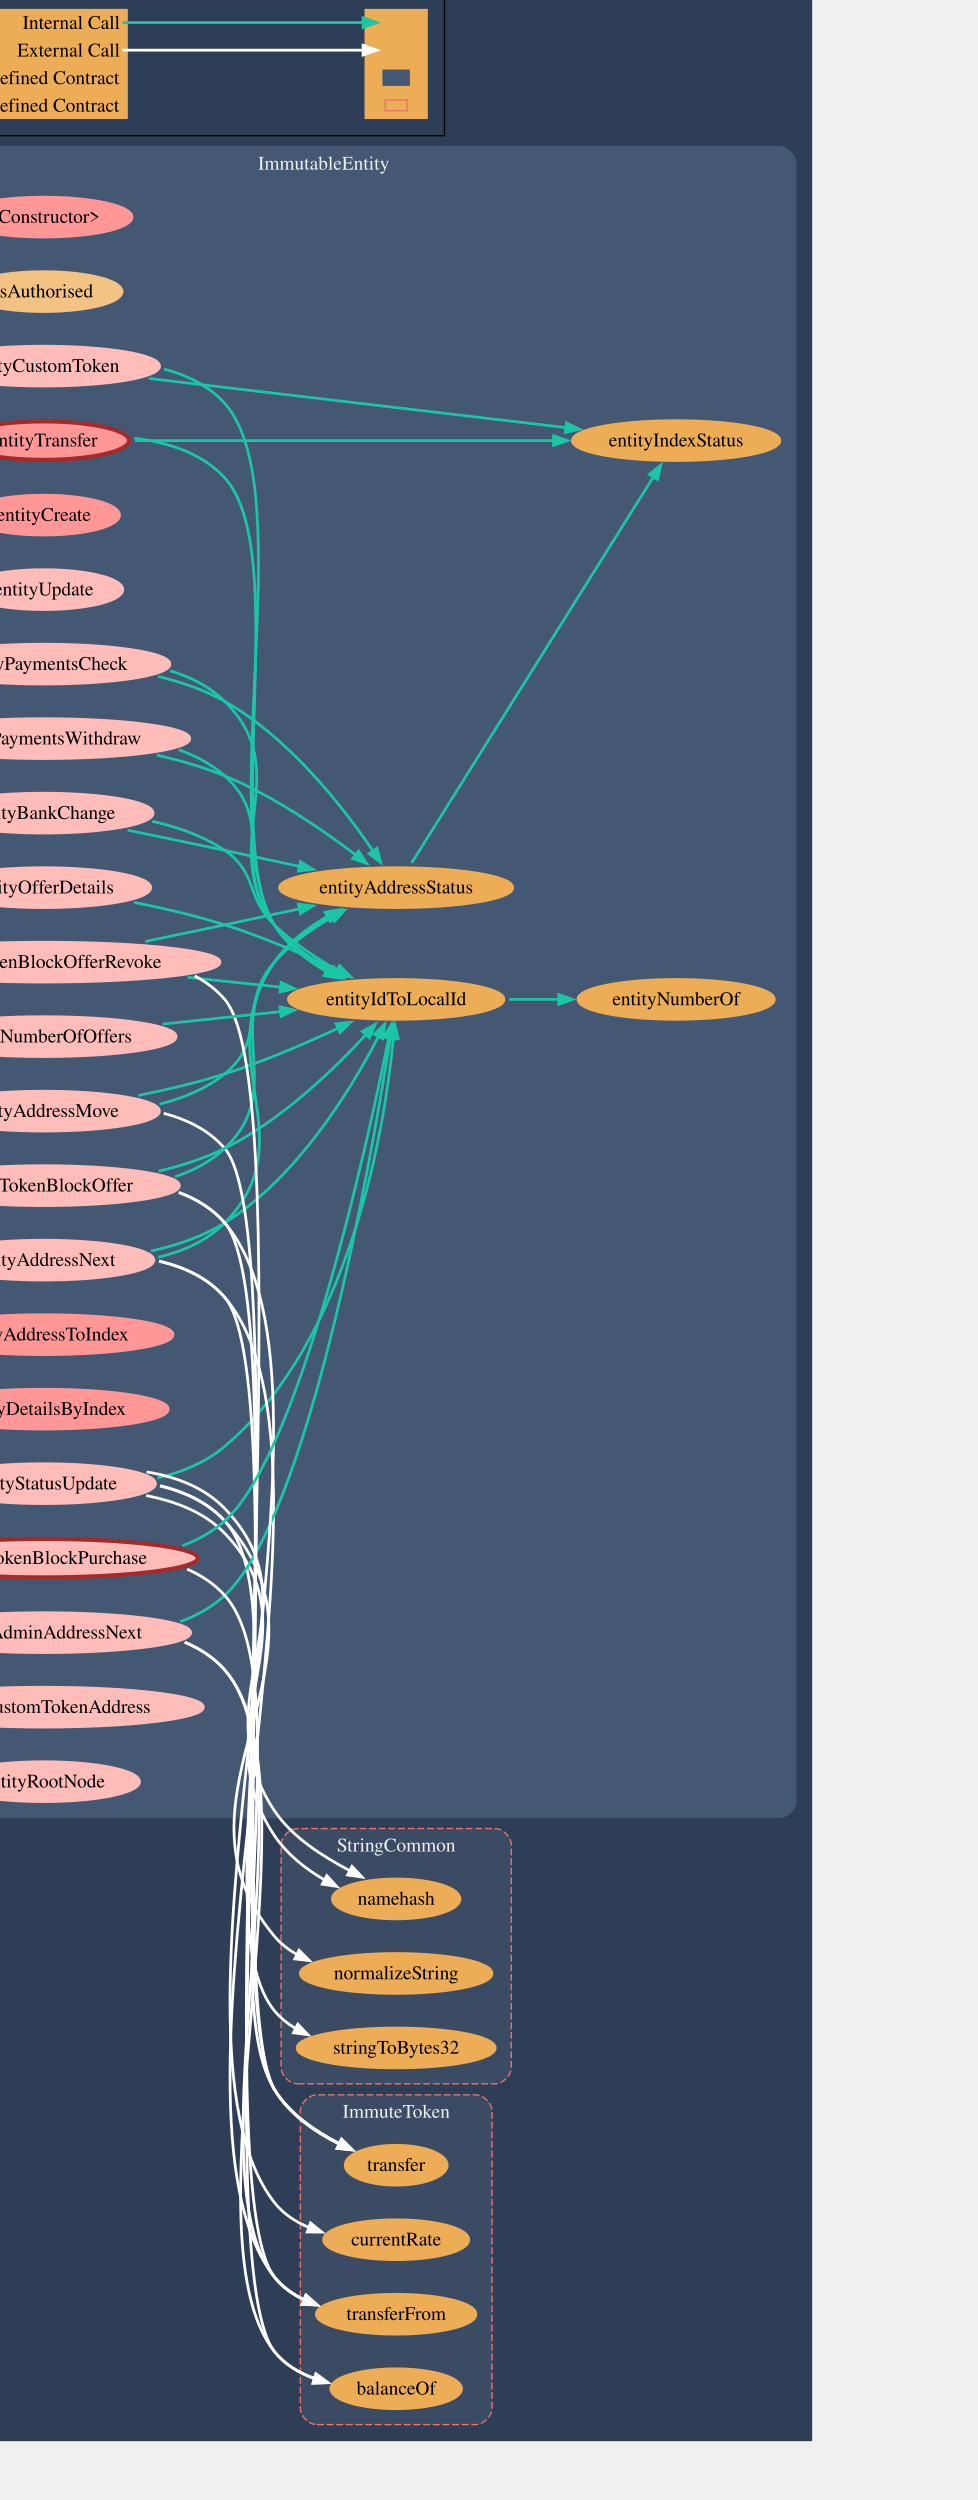
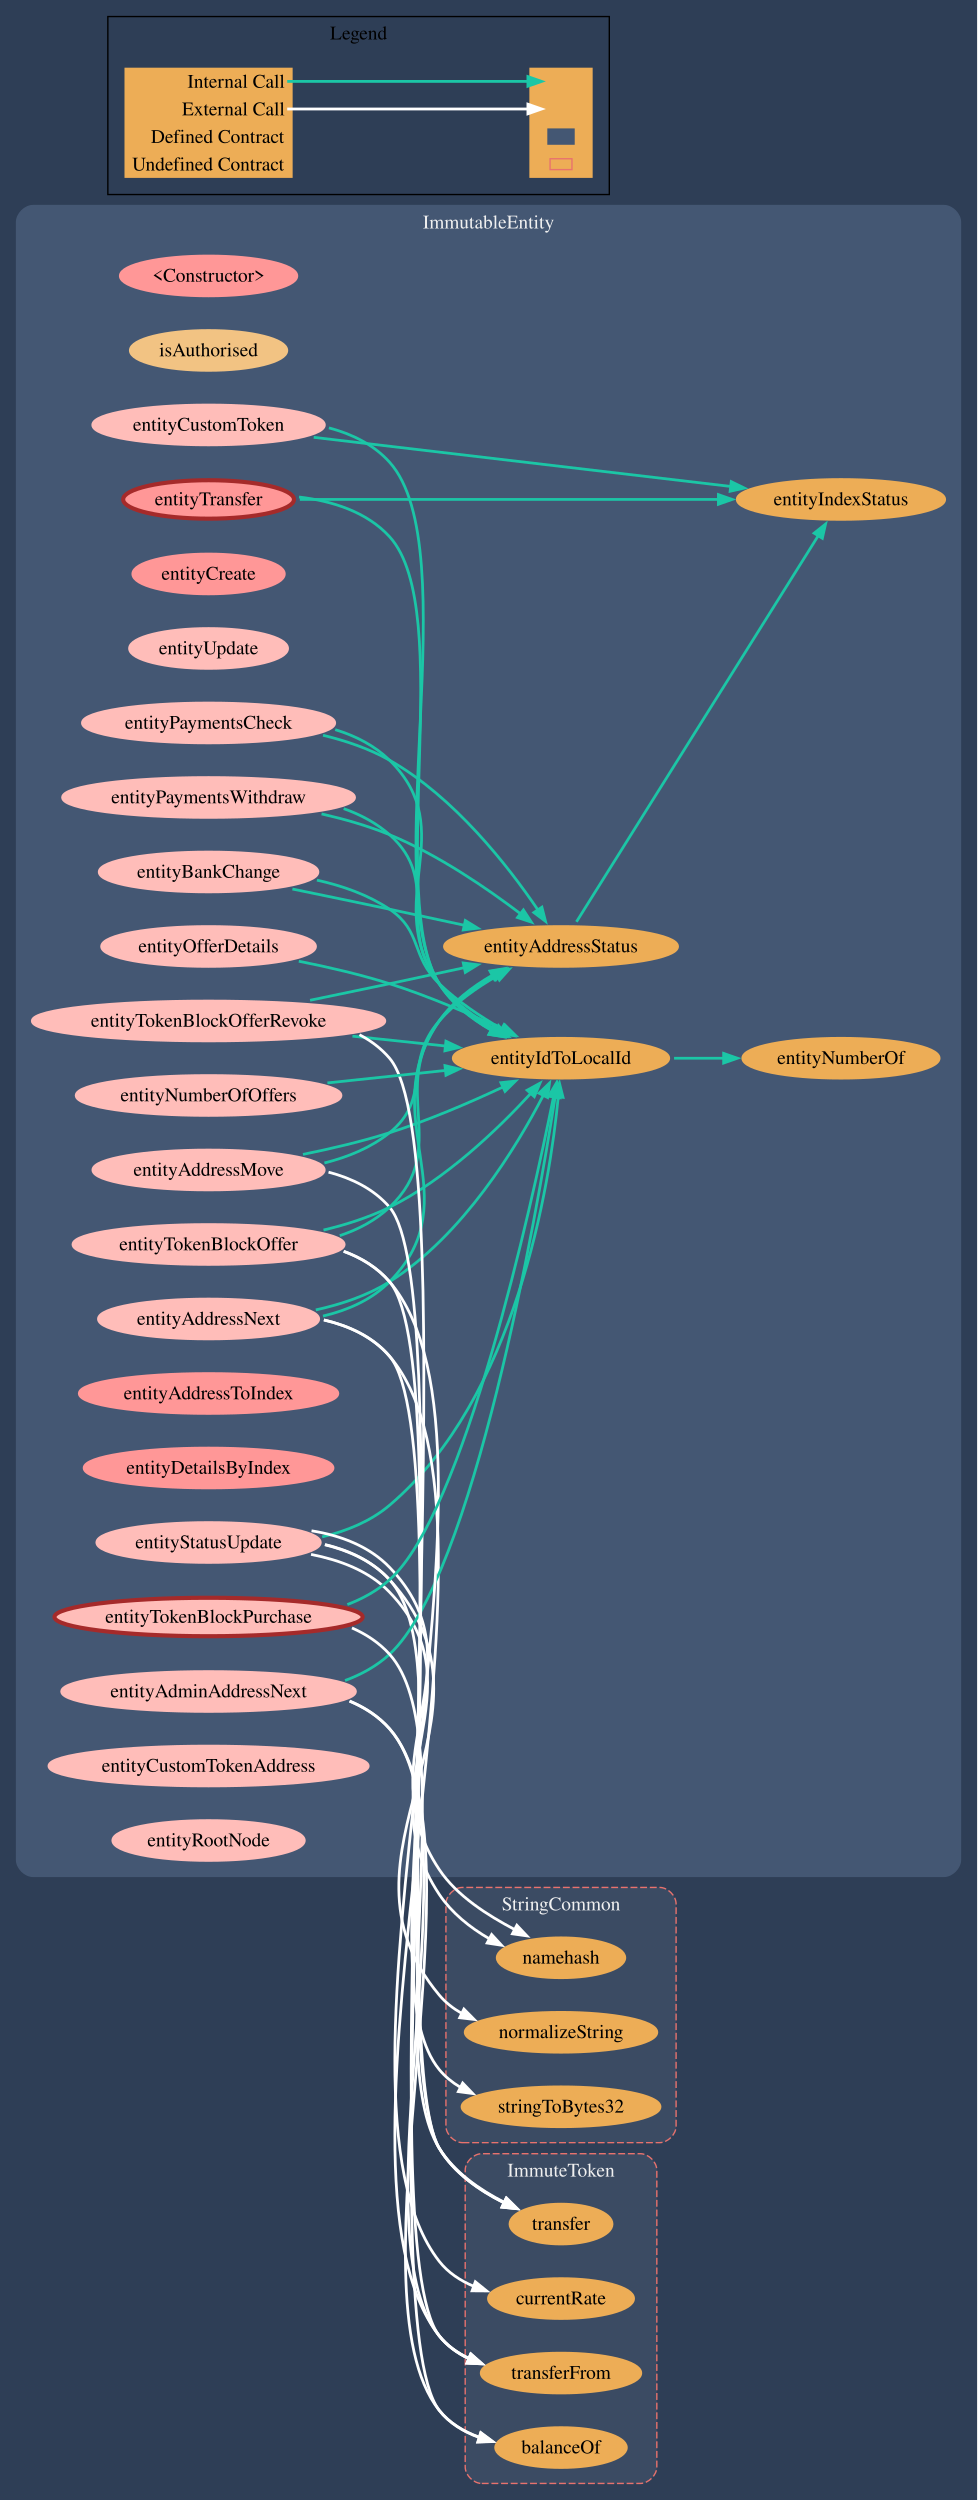
<svg xmlns="http://www.w3.org/2000/svg" width="100%" height="100%" viewBox="0.00 0.00 708.15 1812.00">
-   <g id="graph0" class="graph" transform="translate(-115.4715,1765.356) scale(1)" data-name="G">
+   <g id="graph0" class="graph" transform="translate(4,1808) scale(1)" data-name="G">
    <polygon fill="#2e3e56" stroke="transparent" points="-4,4 -4,-1808 704.15,-1808 704.15,4 -4,4" style="" />
    <g id="clust1" class="cluster">
      <path fill="#445773" stroke="#445773" d="M20,-448C20,-448 680.15,-448 680.15,-448 686.15,-448 692.15,-454 692.15,-460 692.15,-460 692.15,-1647 692.15,-1647 692.15,-1653 686.15,-1659 680.15,-1659 680.15,-1659 20,-1659 20,-1659 14,-1659 8,-1653 8,-1647 8,-1647 8,-460 8,-460 8,-454 14,-448 20,-448" style="" />
      <text text-anchor="middle" x="350.075" y="-1642.4" font-family="Times,serif" font-size="14.00" fill="#f0f0f0" style="">ImmutableEntity</text>
    </g>
    <g id="clust2" class="cluster">
      <path fill="#3b4b63" stroke="#e8726d" stroke-dasharray="5,2" d="M331.212,-255C331.212,-255 474.033,-255 474.033,-255 480.033,-255 486.033,-261 486.033,-267 486.033,-267 486.033,-428 486.033,-428 486.033,-434 480.033,-440 474.033,-440 474.033,-440 331.212,-440 331.212,-440 325.212,-440 319.212,-434 319.212,-428 319.212,-428 319.212,-267 319.212,-267 319.212,-261 325.212,-255 331.212,-255" style="" />
      <text text-anchor="middle" x="402.622" y="-423.4" font-family="Times,serif" font-size="14.00" fill="#f0f0f0" style="">StringCommon</text>
    </g>
    <g id="clust3" class="cluster">
      <path fill="#3b4b63" stroke="#e8726d" stroke-dasharray="5,2" d="M345.176,-8C345.176,-8 460.068,-8 460.068,-8 466.068,-8 472.068,-14 472.068,-20 472.068,-20 472.068,-235 472.068,-235 472.068,-241 466.068,-247 460.068,-247 460.068,-247 345.176,-247 345.176,-247 339.176,-247 333.176,-241 333.176,-235 333.176,-235 333.176,-20 333.176,-20 333.176,-14 339.176,-8 345.176,-8" style="" />
      <text text-anchor="middle" x="402.622" y="-230.4" font-family="Times,serif" font-size="14.00" fill="#f0f0f0" style="">ImmuteToken</text>
    </g>
    <g id="clust4" class="cluster">
      <polygon fill="#2e3e56" stroke="#000000" points="74.172,-1667 74.172,-1796 437.622,-1796 437.622,-1667 74.172,-1667" style="" />
      <text text-anchor="middle" x="255.897" y="-1779.4" font-family="Times,serif" font-size="14.00" fill="#000000" style="">Legend</text>
    </g>
    <g id="node1" class="node" data-name="ImmutableEntity.&lt;Constructor&gt;">
      <ellipse fill="#ff9797" stroke="#ff9797" stroke-width="3" cx="147.172" cy="-1608" rx="63.479" ry="13.938" style="" />
      <text text-anchor="middle" x="147.172" y="-1603.8" font-family="Times,serif" font-size="14.00" fill="#000000" style="">&lt;Constructor&gt;</text>
    </g>
    <g id="node2" class="node" data-name="ImmutableEntity.isAuthorised">
      <ellipse fill="#f2c383" stroke="#f2c383" stroke-width="3" cx="147.172" cy="-1554" rx="56.209" ry="13.938" style="" />
      <text text-anchor="middle" x="147.172" y="-1549.8" font-family="Times,serif" font-size="14.00" fill="#000000" style="">isAuthorised</text>
    </g>
    <g id="node3" class="node" data-name="ImmutableEntity.entityStatusUpdate">
      <ellipse fill="#ffbdb9" stroke="#ffbdb9" stroke-width="3" cx="147.172" cy="-690" rx="80.483" ry="13.938" style="" />
      <text text-anchor="middle" x="147.172" y="-685.8" font-family="Times,serif" font-size="14.00" fill="#000000" style="">entityStatusUpdate</text>
    </g>
    <g id="node16" class="node" data-name="ImmutableEntity.entityIdToLocalId">
      <ellipse fill="#edad56" stroke="#edad56" stroke-width="3" cx="402.622" cy="-1041" rx="77.599" ry="13.938" style="" />
      <text text-anchor="middle" x="402.622" y="-1036.8" font-family="Times,serif" font-size="14.00" fill="#000000" style="">entityIdToLocalId</text>
    </g>
    <g id="edge1" class="edge" data-name="ImmutableEntity.entityStatusUpdate-&gt;ImmutableEntity.entityIdToLocalId">
      <path fill="none" stroke="#1bc6a6" stroke-width="2" d="M229.52,-694.068C247.164,-698.265 264.606,-705.34 278.344,-717 370.395,-795.128 394.486,-949.491 400.608,-1012.851" style="" />
      <polygon fill="#1bc6a6" stroke="#1bc6a6" stroke-width="2" points="397.13,-1013.249 401.5,-1022.901 404.102,-1012.63 397.13,-1013.249" style="" />
    </g>
    <g id="node27" class="node" data-name="StringCommon.namehash">
      <ellipse fill="#edad56" stroke="#edad56" stroke-width="3" cx="402.622" cy="-389" rx="45.738" ry="13.938" style="" />
      <text text-anchor="middle" x="402.622" y="-384.8" font-family="Times,serif" font-size="14.00" fill="#000000" style="">namehash</text>
    </g>
    <g id="edge2" class="edge" data-name="ImmutableEntity.entityStatusUpdate-&gt;StringCommon.namehash">
      <path fill="none" stroke="#ffffff" stroke-width="2" d="M221.452,-681.364C242.416,-677.251 263.524,-669.425 278.344,-654 346.681,-582.868 259.606,-517.058 314.344,-435 323.303,-421.568 336.774,-410.81 350.51,-402.879" style="" />
      <polygon fill="#ffffff" stroke="#ffffff" stroke-width="2" points="352.349,-405.865 359.531,-398.076 349.06,-399.686 352.349,-405.865" style="" />
    </g>
    <g id="edge4" class="edge" data-name="ImmutableEntity.entityStatusUpdate-&gt;StringCommon.namehash">
      <path fill="none" stroke="#ffffff" stroke-width="2" d="M221.794,-698.475C242.645,-695.165 263.605,-687.341 278.344,-672 346.681,-600.868 259.606,-535.058 314.344,-453 327.347,-433.507 349.85,-419.644 368.881,-409.539" style="" />
      <polygon fill="#ffffff" stroke="#ffffff" stroke-width="2" points="370.619,-412.581 377.888,-404.873 367.399,-406.366 370.619,-412.581" style="" />
    </g>
    <g id="node28" class="node" data-name="StringCommon.normalizeString">
      <ellipse fill="#edad56" stroke="#edad56" stroke-width="3" cx="402.622" cy="-335" rx="68.949" ry="13.938" style="" />
      <text text-anchor="middle" x="402.622" y="-330.8" font-family="Times,serif" font-size="14.00" fill="#000000" style="">normalizeString</text>
    </g>
    <g id="edge3" class="edge" data-name="ImmutableEntity.entityStatusUpdate-&gt;StringCommon.normalizeString">
      <path fill="none" stroke="#ffffff" stroke-width="2" d="M231.43,-688.355C249.098,-684.072 266.07,-676.351 278.344,-663 369.531,-563.816 227.908,-465.351 314.344,-362 318.834,-356.631 324.361,-352.308 330.441,-348.83" style="" />
      <polygon fill="#ffffff" stroke="#ffffff" stroke-width="2" points="332.237,-351.849 339.688,-344.317 329.166,-345.558 332.237,-351.849" style="" />
    </g>
    <g id="node29" class="node" data-name="StringCommon.stringToBytes32">
      <ellipse fill="#edad56" stroke="#edad56" stroke-width="3" cx="402.622" cy="-281" rx="71.259" ry="13.938" style="" />
      <text text-anchor="middle" x="402.622" y="-276.8" font-family="Times,serif" font-size="14.00" fill="#000000" style="">stringToBytes32</text>
    </g>
    <g id="edge5" class="edge" data-name="ImmutableEntity.entityStatusUpdate-&gt;StringCommon.stringToBytes32">
      <path fill="none" stroke="#ffffff" stroke-width="2" d="M231.605,-688.515C249.265,-684.225 266.19,-676.46 278.344,-663 331.483,-604.147 264.022,-369.28 314.344,-308 318.549,-302.879 323.698,-298.708 329.377,-295.314" style="" />
      <polygon fill="#ffffff" stroke="#ffffff" stroke-width="2" points="331.344,-298.24 338.677,-290.594 328.176,-291.998 331.344,-298.24" style="" />
    </g>
    <g id="node4" class="node" data-name="ImmutableEntity.entityCustomToken">
      <ellipse fill="#ffbdb9" stroke="#ffbdb9" stroke-width="3" cx="147.172" cy="-1500" rx="83.441" ry="13.938" style="" />
      <text text-anchor="middle" x="147.172" y="-1495.8" font-family="Times,serif" font-size="14.00" fill="#000000" style="">entityCustomToken</text>
    </g>
    <g id="edge7" class="edge" data-name="ImmutableEntity.entityCustomToken-&gt;ImmutableEntity.entityIdToLocalId">
      <path fill="none" stroke="#1bc6a6" stroke-width="2" d="M234.375,-1497.88C251.044,-1493.463 266.852,-1485.805 278.344,-1473 334.7,-1410.199 269.638,-1166.564 314.344,-1095 323.251,-1080.741 337.442,-1069.691 351.864,-1061.41" style="" />
      <polygon fill="#1bc6a6" stroke="#1bc6a6" stroke-width="2" points="353.666,-1064.415 360.828,-1056.607 350.361,-1058.244 353.666,-1064.415" style="" />
    </g>
    <g id="node17" class="node" data-name="ImmutableEntity.entityIndexStatus">
      <ellipse fill="#edad56" stroke="#edad56" stroke-width="3" cx="605.525" cy="-1446" rx="74.687" ry="13.938" style="" />
      <text text-anchor="middle" x="605.525" y="-1441.8" font-family="Times,serif" font-size="14.00" fill="#000000" style="">entityIndexStatus</text>
    </g>
    <g id="edge6" class="edge" data-name="ImmutableEntity.entityCustomToken-&gt;ImmutableEntity.entityIndexStatus">
      <path fill="none" stroke="#1bc6a6" stroke-width="2" d="M223.374,-1491.022C306.911,-1481.181 440.352,-1465.46 525.409,-1455.439" style="" />
      <polygon fill="#1bc6a6" stroke="#1bc6a6" stroke-width="2" points="526.014,-1458.892 535.536,-1454.246 525.195,-1451.94 526.014,-1458.892" style="" />
    </g>
    <g id="node5" class="node" data-name="ImmutableEntity.entityCreate">
      <ellipse fill="#ff9797" stroke="#ff9797" stroke-width="3" cx="147.172" cy="-1392" rx="54.398" ry="13.938" style="" />
      <text text-anchor="middle" x="147.172" y="-1387.8" font-family="Times,serif" font-size="14.00" fill="#000000" style="">entityCreate</text>
    </g>
    <g id="node6" class="node" data-name="ImmutableEntity.entityUpdate">
      <ellipse fill="#ffbdb9" stroke="#ffbdb9" stroke-width="3" cx="147.172" cy="-1338" rx="56.771" ry="13.938" style="" />
      <text text-anchor="middle" x="147.172" y="-1333.8" font-family="Times,serif" font-size="14.00" fill="#000000" style="">entityUpdate</text>
    </g>
    <g id="node7" class="node" data-name="ImmutableEntity.entityBankChange">
      <ellipse fill="#ffbdb9" stroke="#ffbdb9" stroke-width="3" cx="147.172" cy="-1176" rx="78.766" ry="13.938" style="" />
      <text text-anchor="middle" x="147.172" y="-1171.8" font-family="Times,serif" font-size="14.00" fill="#000000" style="">entityBankChange</text>
    </g>
    <g id="edge8" class="edge" data-name="ImmutableEntity.entityBankChange-&gt;ImmutableEntity.entityIdToLocalId">
      <path fill="none" stroke="#1bc6a6" stroke-width="2" d="M225.705,-1170.075C244.091,-1166.009 262.822,-1159.458 278.344,-1149 302.265,-1132.883 293.553,-1114.994 314.344,-1095 327.55,-1082.299 344.244,-1071.148 359.552,-1062.327" style="" />
      <polygon fill="#1bc6a6" stroke="#1bc6a6" stroke-width="2" points="361.34,-1065.337 368.367,-1057.409 357.929,-1059.224 361.34,-1065.337" style="" />
    </g>
    <g id="node18" class="node" data-name="ImmutableEntity.entityAddressStatus">
      <ellipse fill="#edad56" stroke="#edad56" stroke-width="3" cx="402.622" cy="-1122" rx="83.995" ry="13.938" style="" />
      <text text-anchor="middle" x="402.622" y="-1117.8" font-family="Times,serif" font-size="14.00" fill="#000000" style="">entityAddressStatus</text>
    </g>
    <g id="edge9" class="edge" data-name="ImmutableEntity.entityBankChange-&gt;ImmutableEntity.entityAddressStatus">
      <path fill="none" stroke="#1bc6a6" stroke-width="2" d="M207.935,-1163.637C230.106,-1159.088 255.369,-1153.86 278.344,-1149 295.769,-1145.314 314.553,-1141.27 332.108,-1137.459" style="" />
      <polygon fill="#1bc6a6" stroke="#1bc6a6" stroke-width="2" points="333.255,-1140.792 342.284,-1135.247 331.768,-1133.952 333.255,-1140.792" style="" />
    </g>
    <g id="node8" class="node" data-name="ImmutableEntity.entityAddressNext">
      <ellipse fill="#ffbdb9" stroke="#ffbdb9" stroke-width="3" cx="147.172" cy="-852" rx="79.322" ry="13.938" style="" />
      <text text-anchor="middle" x="147.172" y="-847.8" font-family="Times,serif" font-size="14.00" fill="#000000" style="">entityAddressNext</text>
    </g>
    <g id="edge10" class="edge" data-name="ImmutableEntity.entityAddressNext-&gt;ImmutableEntity.entityIdToLocalId">
      <path fill="none" stroke="#1bc6a6" stroke-width="2" d="M224.885,-858.584C243.393,-862.626 262.385,-869.001 278.344,-879 331.563,-912.344 370.643,-977.126 389.665,-1013.861" style="" />
      <polygon fill="#1bc6a6" stroke="#1bc6a6" stroke-width="2" points="386.647,-1015.648 394.28,-1022.995 392.895,-1012.491 386.647,-1015.648" style="" />
    </g>
    <g id="edge12" class="edge" data-name="ImmutableEntity.entityAddressNext-&gt;ImmutableEntity.entityAddressStatus">
      <path fill="none" stroke="#1bc6a6" stroke-width="2" d="M230.09,-854.11C248.025,-858.337 265.452,-865.916 278.344,-879 338.36,-939.91 265.707,-997.669 314.344,-1068 323.906,-1081.828 338.273,-1092.762 352.655,-1101.07" style="" />
      <polygon fill="#1bc6a6" stroke="#1bc6a6" stroke-width="2" points="351.11,-1104.214 361.569,-1105.906 354.448,-1098.061 351.11,-1104.214" style="" />
    </g>
    <g id="node30" class="node" data-name="ImmuteToken.balanceOf">
      <ellipse fill="#edad56" stroke="#edad56" stroke-width="3" cx="402.622" cy="-34" rx="46.859" ry="13.938" style="" />
      <text text-anchor="middle" x="402.622" y="-29.8" font-family="Times,serif" font-size="14.00" fill="#000000" style="">balanceOf</text>
    </g>
    <g id="edge11" class="edge" data-name="ImmutableEntity.entityAddressNext-&gt;ImmuteToken.balanceOf">
      <path fill="none" stroke="#ffffff" stroke-width="2" d="M230.78,-851.308C248.913,-847.075 266.255,-839.137 278.344,-825 333.573,-760.41 262.203,-128.108 314.344,-61 321.569,-51.701 331.919,-45.516 343.004,-41.423" style="" />
      <polygon fill="#ffffff" stroke="#ffffff" stroke-width="2" points="344.375,-44.661 352.876,-38.339 342.287,-37.98 344.375,-44.661" style="" />
    </g>
    <g id="node31" class="node" data-name="ImmuteToken.transferFrom">
      <ellipse fill="#edad56" stroke="#edad56" stroke-width="3" cx="402.622" cy="-88" rx="57.329" ry="13.938" style="" />
      <text text-anchor="middle" x="402.622" y="-83.8" font-family="Times,serif" font-size="14.00" fill="#000000" style="">transferFrom</text>
    </g>
    <g id="edge13" class="edge" data-name="ImmutableEntity.entityAddressNext-&gt;ImmuteToken.transferFrom">
      <path fill="none" stroke="#ffffff" stroke-width="2" d="M230.744,-851.277C248.878,-847.045 266.23,-839.115 278.344,-825 381.228,-705.114 217.194,-239.578 314.344,-115 319.929,-107.838 327.368,-102.523 335.565,-98.59" style="" />
      <polygon fill="#ffffff" stroke="#ffffff" stroke-width="2" points="337.146,-101.725 345.085,-94.71 334.504,-95.243 337.146,-101.725" style="" />
    </g>
    <g id="node9" class="node" data-name="ImmutableEntity.entityAdminAddressNext">
      <ellipse fill="#ffbdb9" stroke="#ffbdb9" stroke-width="3" cx="147.172" cy="-582" rx="105.971" ry="13.938" style="" />
      <text text-anchor="middle" x="147.172" y="-577.8" font-family="Times,serif" font-size="14.00" fill="#000000" style="">entityAdminAddressNext</text>
    </g>
    <g id="edge14" class="edge" data-name="ImmutableEntity.entityAdminAddressNext-&gt;ImmutableEntity.entityIdToLocalId">
      <path fill="none" stroke="#1bc6a6" stroke-width="2" d="M246.087,-589.972C257.967,-594.339 269.13,-600.471 278.344,-609 339.231,-665.364 384.711,-926.126 398.373,-1012.859" style="" />
      <polygon fill="#1bc6a6" stroke="#1bc6a6" stroke-width="2" points="394.92,-1013.433 399.915,-1022.776 401.837,-1012.357 394.92,-1013.433" style="" />
    </g>
    <g id="edge15" class="edge" data-name="ImmutableEntity.entityAdminAddressNext-&gt;ImmuteToken.balanceOf">
      <path fill="none" stroke="#ffffff" stroke-width="2" d="M249.434,-575.068C260.417,-570.471 270.446,-564 278.344,-555 350.944,-472.269 245.703,-147.044 314.344,-61 321.687,-51.794 332.088,-45.649 343.185,-41.565" style="" />
      <polygon fill="#ffffff" stroke="#ffffff" stroke-width="2" points="344.556,-44.804 353.058,-38.482 342.469,-38.122 344.556,-44.804" style="" />
    </g>
    <g id="edge16" class="edge" data-name="ImmutableEntity.entityAdminAddressNext-&gt;ImmuteToken.transferFrom">
      <path fill="none" stroke="#ffffff" stroke-width="2" d="M249.358,-575C260.353,-570.415 270.406,-563.965 278.344,-555 343.379,-481.55 252.823,-191.418 314.344,-115 320.039,-107.925 327.539,-102.659 335.766,-98.749" style="" />
      <polygon fill="#ffffff" stroke="#ffffff" stroke-width="2" points="337.351,-101.883 345.305,-94.885 334.723,-95.395 337.351,-101.883" style="" />
    </g>
    <g id="node10" class="node" data-name="ImmutableEntity.entityAddressMove">
      <ellipse fill="#ffbdb9" stroke="#ffbdb9" stroke-width="3" cx="147.172" cy="-960" rx="83.338" ry="13.938" style="" />
      <text text-anchor="middle" x="147.172" y="-955.8" font-family="Times,serif" font-size="14.00" fill="#000000" style="">entityAddressMove</text>
    </g>
    <g id="edge17" class="edge" data-name="ImmutableEntity.entityAddressMove-&gt;ImmutableEntity.entityIdToLocalId">
      <path fill="none" stroke="#1bc6a6" stroke-width="2" d="M215.602,-971.304C236.012,-975.418 258.282,-980.652 278.344,-987 306.46,-995.897 336.841,-1009.029 360.527,-1020.115" style="" />
      <polygon fill="#1bc6a6" stroke="#1bc6a6" stroke-width="2" points="359.049,-1023.288 369.584,-1024.407 362.046,-1016.962 359.049,-1023.288" style="" />
    </g>
    <g id="edge18" class="edge" data-name="ImmutableEntity.entityAddressMove-&gt;ImmutableEntity.entityAddressStatus">
      <path fill="none" stroke="#1bc6a6" stroke-width="2" d="M231.136,-965.092C248.102,-969.312 264.851,-976.138 278.344,-987 309.031,-1011.704 288.366,-1038.383 314.344,-1068 325.822,-1081.087 341.257,-1092.003 356.01,-1100.516" style="" />
      <polygon fill="#1bc6a6" stroke="#1bc6a6" stroke-width="2" points="354.618,-1103.746 365.066,-1105.505 357.996,-1097.614 354.618,-1103.746" style="" />
    </g>
    <g id="node32" class="node" data-name="ImmuteToken.transfer">
      <ellipse fill="#edad56" stroke="#edad56" stroke-width="3" cx="402.622" cy="-196" rx="36.482" ry="13.938" style="" />
      <text text-anchor="middle" x="402.622" y="-191.8" font-family="Times,serif" font-size="14.00" fill="#000000" style="">transfer</text>
    </g>
    <g id="edge19" class="edge" data-name="ImmutableEntity.entityAddressMove-&gt;ImmuteToken.transfer">
      <path fill="none" stroke="#ffffff" stroke-width="2" d="M234.113,-958.422C251.007,-954.013 266.974,-946.221 278.344,-933 327.822,-875.466 275.774,-316.35 314.344,-251 324.798,-233.287 343.426,-220.447 360.885,-211.652" style="" />
      <polygon fill="#ffffff" stroke="#ffffff" stroke-width="2" points="362.844,-214.598 370.404,-207.176 359.865,-208.264 362.844,-214.598" style="" />
    </g>
    <g id="node11" class="node" data-name="ImmutableEntity.entityPaymentsWithdraw">
      <ellipse fill="#ffbdb9" stroke="#ffbdb9" stroke-width="3" cx="147.172" cy="-1230" rx="105.325" ry="13.938" style="" />
      <text text-anchor="middle" x="147.172" y="-1225.8" font-family="Times,serif" font-size="14.00" fill="#000000" style="">entityPaymentsWithdraw</text>
    </g>
    <g id="edge20" class="edge" data-name="ImmutableEntity.entityPaymentsWithdraw-&gt;ImmutableEntity.entityIdToLocalId">
      <path fill="none" stroke="#1bc6a6" stroke-width="2" d="M245.096,-1221.904C257.272,-1217.578 268.781,-1211.49 278.344,-1203 316.181,-1169.409 282.853,-1134.602 314.344,-1095 325.178,-1081.375 340.456,-1070.328 355.264,-1061.86" style="" />
      <polygon fill="#1bc6a6" stroke="#1bc6a6" stroke-width="2" points="357.254,-1064.762 364.378,-1056.92 353.918,-1058.608 357.254,-1064.762" style="" />
    </g>
    <g id="edge21" class="edge" data-name="ImmutableEntity.entityPaymentsWithdraw-&gt;ImmutableEntity.entityAddressStatus">
      <path fill="none" stroke="#1bc6a6" stroke-width="2" d="M229.06,-1218.077C245.713,-1214.292 262.862,-1209.369 278.344,-1203 313.284,-1188.625 348.992,-1164.125 373.112,-1145.826" style="" />
      <polygon fill="#1bc6a6" stroke="#1bc6a6" stroke-width="2" points="375.357,-1148.515 381.141,-1139.638 371.084,-1142.97 375.357,-1148.515" style="" />
    </g>
    <g id="node12" class="node" data-name="ImmutableEntity.entityTokenBlockOffer">
      <ellipse fill="#ffbdb9" stroke="#ffbdb9" stroke-width="3" cx="147.172" cy="-906" rx="97.783" ry="13.938" style="" />
      <text text-anchor="middle" x="147.172" y="-901.8" font-family="Times,serif" font-size="14.00" fill="#000000" style="">entityTokenBlockOffer</text>
    </g>
    <g id="edge22" class="edge" data-name="ImmutableEntity.entityTokenBlockOffer-&gt;ImmutableEntity.entityIdToLocalId">
      <path fill="none" stroke="#1bc6a6" stroke-width="2" d="M230.488,-916.458C246.867,-920.348 263.546,-925.683 278.344,-933 319.268,-953.236 357.502,-990.259 380.473,-1015.247" style="" />
      <polygon fill="#1bc6a6" stroke="#1bc6a6" stroke-width="2" points="378.081,-1017.821 387.378,-1022.9 383.278,-1013.131 378.081,-1017.821" style="" />
    </g>
    <g id="edge23" class="edge" data-name="ImmutableEntity.entityTokenBlockOffer-&gt;ImmutableEntity.entityAddressStatus">
      <path fill="none" stroke="#1bc6a6" stroke-width="2" d="M242.266,-912.406C255.605,-916.853 268.199,-923.424 278.344,-933 323.499,-975.626 277.2,-1018.237 314.344,-1068 324.489,-1081.592 339.157,-1092.503 353.633,-1100.862" style="" />
      <polygon fill="#1bc6a6" stroke="#1bc6a6" stroke-width="2" points="352.123,-1104.025 362.579,-1105.738 355.473,-1097.879 352.123,-1104.025" style="" />
    </g>
    <g id="edge25" class="edge" data-name="ImmutableEntity.entityTokenBlockOffer-&gt;ImmuteToken.transferFrom">
      <path fill="none" stroke="#ffffff" stroke-width="2" d="M245.142,-901.044C257.855,-896.36 269.504,-889.337 278.344,-879 333.573,-814.41 262.203,-182.108 314.344,-115 319.916,-107.828 327.348,-102.508 335.542,-98.571" style="" />
      <polygon fill="#ffffff" stroke="#ffffff" stroke-width="2" points="337.122,-101.707 345.06,-94.69 334.478,-95.225 337.122,-101.707" style="" />
    </g>
    <g id="node33" class="node" data-name="ImmuteToken.currentRate">
      <ellipse fill="#edad56" stroke="#edad56" stroke-width="3" cx="402.622" cy="-142" rx="52.093" ry="13.938" style="" />
      <text text-anchor="middle" x="402.622" y="-137.8" font-family="Times,serif" font-size="14.00" fill="#000000" style="">currentRate</text>
    </g>
    <g id="edge24" class="edge" data-name="ImmutableEntity.entityTokenBlockOffer-&gt;ImmuteToken.currentRate">
      <path fill="none" stroke="#ffffff" stroke-width="2" d="M245.109,-901.015C257.826,-896.336 269.486,-889.322 278.344,-879 381.228,-759.114 217.194,-293.578 314.344,-169 320.767,-160.763 329.641,-154.971 339.302,-150.911" style="" />
      <polygon fill="#ffffff" stroke="#ffffff" stroke-width="2" points="340.517,-154.194 348.751,-147.527 338.156,-147.604 340.517,-154.194" style="" />
    </g>
    <g id="node13" class="node" data-name="ImmutableEntity.entityTokenBlockOfferRevoke">
      <ellipse fill="#ffbdb9" stroke="#ffbdb9" stroke-width="3" cx="147.172" cy="-1068" rx="127.281" ry="13.938" style="" />
      <text text-anchor="middle" x="147.172" y="-1063.8" font-family="Times,serif" font-size="14.00" fill="#000000" style="">entityTokenBlockOfferRevoke</text>
    </g>
    <g id="edge26" class="edge" data-name="ImmutableEntity.entityTokenBlockOfferRevoke-&gt;ImmutableEntity.entityIdToLocalId">
      <path fill="none" stroke="#1bc6a6" stroke-width="2" d="M251.442,-1056.979C273.832,-1054.613 297.218,-1052.141 318.719,-1049.868" style="" />
      <polygon fill="#1bc6a6" stroke="#1bc6a6" stroke-width="2" points="319.204,-1053.336 328.781,-1048.805 318.468,-1046.375 319.204,-1053.336" style="" />
    </g>
    <g id="edge27" class="edge" data-name="ImmutableEntity.entityTokenBlockOfferRevoke-&gt;ImmutableEntity.entityAddressStatus">
      <path fill="none" stroke="#1bc6a6" stroke-width="2" d="M220.74,-1082.996C239.53,-1086.866 259.691,-1091.054 278.344,-1095 295.769,-1098.686 314.553,-1102.73 332.108,-1106.541" style="" />
      <polygon fill="#1bc6a6" stroke="#1bc6a6" stroke-width="2" points="331.768,-1110.048 342.284,-1108.753 333.255,-1103.208 331.768,-1110.048" style="" />
    </g>
    <g id="edge28" class="edge" data-name="ImmutableEntity.entityTokenBlockOfferRevoke-&gt;ImmuteToken.transfer">
      <path fill="none" stroke="#ffffff" stroke-width="2" d="M256.536,-1058.038C264.767,-1053.733 272.229,-1048.161 278.344,-1041 335.397,-974.173 269.955,-326.833 314.344,-251 324.734,-233.249 343.355,-220.406 360.826,-211.617" style="" />
      <polygon fill="#ffffff" stroke="#ffffff" stroke-width="2" points="362.787,-214.563 370.353,-207.146 359.814,-208.226 362.787,-214.563" style="" />
    </g>
    <g id="node14" class="node" data-name="ImmutableEntity.entityTransfer">
      <ellipse fill="#ff9797" stroke="#a52a2a" stroke-width="3" cx="147.172" cy="-1446" rx="61.903" ry="13.938" style="" />
      <text text-anchor="middle" x="147.172" y="-1441.8" font-family="Times,serif" font-size="14.00" fill="#000000" style="">entityTransfer</text>
    </g>
    <g id="edge30" class="edge" data-name="ImmutableEntity.entityTransfer-&gt;ImmutableEntity.entityIdToLocalId">
      <path fill="none" stroke="#1bc6a6" stroke-width="2" d="M212.738,-1447.772C236.636,-1444.899 261.818,-1437.127 278.344,-1419 327.15,-1365.465 275.481,-1156.137 314.344,-1095 323.363,-1080.812 337.584,-1069.781 351.999,-1061.495" style="" />
      <polygon fill="#1bc6a6" stroke="#1bc6a6" stroke-width="2" points="353.8,-1064.5 360.954,-1056.686 350.488,-1058.333 353.8,-1064.5" style="" />
    </g>
    <g id="edge29" class="edge" data-name="ImmutableEntity.entityTransfer-&gt;ImmutableEntity.entityIndexStatus">
      <path fill="none" stroke="#1bc6a6" stroke-width="2" d="M213.331,-1446C293.181,-1446 427.773,-1446 516.634,-1446" style="" />
      <polygon fill="#1bc6a6" stroke="#1bc6a6" stroke-width="2" points="516.698,-1449.5 526.698,-1446 516.698,-1442.5 516.698,-1449.5" style="" />
    </g>
    <g id="node15" class="node" data-name="ImmutableEntity.entityTokenBlockPurchase">
      <ellipse fill="#ffbdb9" stroke="#a52a2a" stroke-width="3" cx="147.172" cy="-636" rx="111.69" ry="13.938" style="" />
      <text text-anchor="middle" x="147.172" y="-631.8" font-family="Times,serif" font-size="14.00" fill="#000000" style="">entityTokenBlockPurchase</text>
    </g>
    <g id="edge31" class="edge" data-name="ImmutableEntity.entityTokenBlockPurchase-&gt;ImmutableEntity.entityIdToLocalId">
      <path fill="none" stroke="#1bc6a6" stroke-width="2" d="M247.772,-645.033C258.962,-649.291 269.492,-655.11 278.344,-663 332.272,-711.075 381.04,-932.927 397.08,-1012.498" style="" />
      <polygon fill="#1bc6a6" stroke="#1bc6a6" stroke-width="2" points="393.735,-1013.626 399.123,-1022.749 400.6,-1012.257 393.735,-1013.626" style="" />
    </g>
    <g id="edge32" class="edge" data-name="ImmutableEntity.entityTokenBlockPurchase-&gt;ImmuteToken.transfer">
      <path fill="none" stroke="#ffffff" stroke-width="2" d="M251.116,-628.042C261.391,-623.542 270.79,-617.373 278.344,-609 331.903,-549.633 272.081,-318.874 314.344,-251 325.216,-233.54 343.89,-220.728 361.271,-211.886" style="" />
      <polygon fill="#ffffff" stroke="#ffffff" stroke-width="2" points="363.213,-214.838 370.736,-207.377 360.203,-208.518 363.213,-214.838" style="" />
    </g>
    <g id="node21" class="node" data-name="ImmutableEntity.entityNumberOf">
      <ellipse fill="#edad56" stroke="#edad56" stroke-width="3" cx="605.525" cy="-1041" rx="70.656" ry="13.938" style="" />
      <text text-anchor="middle" x="605.525" y="-1036.8" font-family="Times,serif" font-size="14.00" fill="#000000" style="">entityNumberOf</text>
    </g>
    <g id="edge33" class="edge" data-name="ImmutableEntity.entityIdToLocalId-&gt;ImmutableEntity.entityNumberOf">
      <path fill="none" stroke="#1bc6a6" stroke-width="2" d="M484.566,-1041C496.305,-1041 508.406,-1041 520.209,-1041" style="" />
      <polygon fill="#1bc6a6" stroke="#1bc6a6" stroke-width="2" points="520.487,-1044.5 530.487,-1041 520.487,-1037.5 520.487,-1044.5" style="" />
    </g>
    <g id="edge34" class="edge" data-name="ImmutableEntity.entityAddressStatus-&gt;ImmutableEntity.entityIndexStatus">
      <path fill="none" stroke="#1bc6a6" stroke-width="2" d="M413.82,-1139.881C447.632,-1193.873 548.82,-1355.451 588.906,-1419.462" style="" />
      <polygon fill="#1bc6a6" stroke="#1bc6a6" stroke-width="2" points="586.088,-1421.556 594.362,-1428.174 592.02,-1417.841 586.088,-1421.556" style="" />
    </g>
    <g id="node19" class="node" data-name="ImmutableEntity.entityAddressToIndex">
      <ellipse fill="#ff9797" stroke="#ff9797" stroke-width="3" cx="147.172" cy="-798" rx="93.212" ry="13.938" style="" />
      <text text-anchor="middle" x="147.172" y="-793.8" font-family="Times,serif" font-size="14.00" fill="#000000" style="">entityAddressToIndex</text>
    </g>
    <g id="node20" class="node" data-name="ImmutableEntity.entityDetailsByIndex">
      <ellipse fill="#ff9797" stroke="#ff9797" stroke-width="3" cx="147.172" cy="-744" rx="89.714" ry="13.938" style="" />
      <text text-anchor="middle" x="147.172" y="-739.8" font-family="Times,serif" font-size="14.00" fill="#000000" style="">entityDetailsByIndex</text>
    </g>
    <g id="node22" class="node" data-name="ImmutableEntity.entityNumberOfOffers">
      <ellipse fill="#ffbdb9" stroke="#ffbdb9" stroke-width="3" cx="147.172" cy="-1014" rx="95.472" ry="13.938" style="" />
      <text text-anchor="middle" x="147.172" y="-1009.8" font-family="Times,serif" font-size="14.00" fill="#000000" style="">entityNumberOfOffers</text>
    </g>
    <g id="edge35" class="edge" data-name="ImmutableEntity.entityNumberOfOffers-&gt;ImmutableEntity.entityIdToLocalId">
      <path fill="none" stroke="#1bc6a6" stroke-width="2" d="M233.299,-1023.103C260.906,-1026.021 291.423,-1029.247 318.857,-1032.146" style="" />
      <polygon fill="#1bc6a6" stroke="#1bc6a6" stroke-width="2" points="318.502,-1035.628 328.814,-1033.199 319.238,-1028.667 318.502,-1035.628" style="" />
    </g>
    <g id="node23" class="node" data-name="ImmutableEntity.entityOfferDetails">
      <ellipse fill="#ffbdb9" stroke="#ffbdb9" stroke-width="3" cx="147.172" cy="-1122" rx="77.008" ry="13.938" style="" />
      <text text-anchor="middle" x="147.172" y="-1117.8" font-family="Times,serif" font-size="14.00" fill="#000000" style="">entityOfferDetails</text>
    </g>
    <g id="edge36" class="edge" data-name="ImmutableEntity.entityOfferDetails-&gt;ImmutableEntity.entityIdToLocalId">
      <path fill="none" stroke="#1bc6a6" stroke-width="2" d="M212.571,-1111.302C233.792,-1107.099 257.285,-1101.663 278.344,-1095 306.46,-1086.103 336.841,-1072.971 360.527,-1061.885" style="" />
      <polygon fill="#1bc6a6" stroke="#1bc6a6" stroke-width="2" points="362.046,-1065.038 369.584,-1057.593 359.049,-1058.712 362.046,-1065.038" style="" />
    </g>
    <g id="node24" class="node" data-name="ImmutableEntity.entityPaymentsCheck">
      <ellipse fill="#ffbdb9" stroke="#ffbdb9" stroke-width="3" cx="147.172" cy="-1284" rx="90.942" ry="13.938" style="" />
      <text text-anchor="middle" x="147.172" y="-1279.8" font-family="Times,serif" font-size="14.00" fill="#000000" style="">entityPaymentsCheck</text>
    </g>
    <g id="edge37" class="edge" data-name="ImmutableEntity.entityPaymentsCheck-&gt;ImmutableEntity.entityIdToLocalId">
      <path fill="none" stroke="#1bc6a6" stroke-width="2" d="M238.948,-1279.146C253.605,-1274.668 267.491,-1267.684 278.344,-1257 330.904,-1205.256 271.474,-1155.018 314.344,-1095 324.288,-1081.077 339.051,-1070.04 353.671,-1061.668" style="" />
      <polygon fill="#1bc6a6" stroke="#1bc6a6" stroke-width="2" points="355.567,-1064.622 362.711,-1056.798 352.247,-1058.46 355.567,-1064.622" style="" />
    </g>
    <g id="edge38" class="edge" data-name="ImmutableEntity.entityPaymentsCheck-&gt;ImmutableEntity.entityAddressStatus">
      <path fill="none" stroke="#1bc6a6" stroke-width="2" d="M230.127,-1275.064C246.791,-1271.065 263.672,-1265.3 278.344,-1257 325.282,-1230.444 364.488,-1179.975 385.662,-1148.832" style="" />
      <polygon fill="#1bc6a6" stroke="#1bc6a6" stroke-width="2" points="388.769,-1150.481 391.395,-1140.216 382.942,-1146.603 388.769,-1150.481" style="" />
    </g>
    <g id="node25" class="node" data-name="ImmutableEntity.entityCustomTokenAddress">
      <ellipse fill="#ffbdb9" stroke="#ffbdb9" stroke-width="3" cx="147.172" cy="-528" rx="115.222" ry="13.938" style="" />
      <text text-anchor="middle" x="147.172" y="-523.8" font-family="Times,serif" font-size="14.00" fill="#000000" style="">entityCustomTokenAddress</text>
    </g>
    <g id="node26" class="node" data-name="ImmutableEntity.entityRootNode">
      <ellipse fill="#ffbdb9" stroke="#ffbdb9" stroke-width="3" cx="147.172" cy="-474" rx="68.892" ry="13.938" style="" />
      <text text-anchor="middle" x="147.172" y="-469.8" font-family="Times,serif" font-size="14.00" fill="#000000" style="">entityRootNode</text>
    </g>
    <g id="node34" class="node" data-name="key">
      <polygon fill="#edad56" stroke="transparent" stroke-width="3" points="208.109,-1758.938 86.234,-1758.938 86.234,-1679.062 208.109,-1679.062 208.109,-1758.938 " style="" />
      <text text-anchor="start" x="131.808" y="-1744.4" font-family="Times,serif" font-size="14.00" fill="#000000" style="">Internal Call</text>
      <text text-anchor="start" x="127.916" y="-1724.4" font-family="Times,serif" font-size="14.00" fill="#000000" style="">External Call</text>
      <text text-anchor="start" x="105.377" y="-1704.4" font-family="Times,serif" font-size="14.00" fill="#000000" style="">Defined Contract</text>
      <text text-anchor="start" x="91.775" y="-1684.4" font-family="Times,serif" font-size="14.00" fill="#000000" style="">Undefined Contract</text>
    </g>
    <g id="node35" class="node" data-name="key2">
      <polygon fill="#edad56" stroke="transparent" stroke-width="3" points="425.56,-1758.938 379.685,-1758.938 379.685,-1679.062 425.56,-1679.062 425.56,-1758.938 " style="" />
      <text text-anchor="start" x="390.381" y="-1744.4" font-family="Times,serif" font-size="14.00" fill="#000000" style="">   </text>
      <text text-anchor="start" x="390.381" y="-1724.4" font-family="Times,serif" font-size="14.00" fill="#000000" style="">   </text>
      <polygon fill="#445773" stroke="transparent" points="392.685,-1703.062 392.685,-1714.938 412.56,-1714.938 412.56,-1703.062 392.685,-1703.062 " style="" />
      <text text-anchor="start" x="390.381" y="-1704.4" font-family="Times,serif" font-size="14.00" fill="#000000" style="">   </text>
      <polygon fill="none" stroke="#e8726d" points="394.685,-1685.062 394.685,-1692.938 410.56,-1692.938 410.56,-1685.062 394.685,-1685.062 " style="" />
    </g>
    <g id="edge39" class="edge" data-name="key-&gt;key2">
      <path fill="none" stroke="#1bc6a6" stroke-width="2" d="M204.172,-1749C282.627,-1749 304.769,-1749 378.385,-1749" style="" />
      <polygon fill="#1bc6a6" stroke="#1bc6a6" stroke-width="2" points="378.622,-1752.5 388.622,-1749 378.622,-1745.5 378.622,-1752.5" style="" />
    </g>
    <g id="edge40" class="edge" data-name="key-&gt;key2">
      <path fill="none" stroke="#ffffff" stroke-width="2" d="M204.172,-1729C282.627,-1729 304.769,-1729 378.385,-1729" style="" />
      <polygon fill="#ffffff" stroke="#ffffff" stroke-width="2" points="378.622,-1732.5 388.622,-1729 378.622,-1725.5 378.622,-1732.5" style="" />
    </g>
  </g>
</svg>
